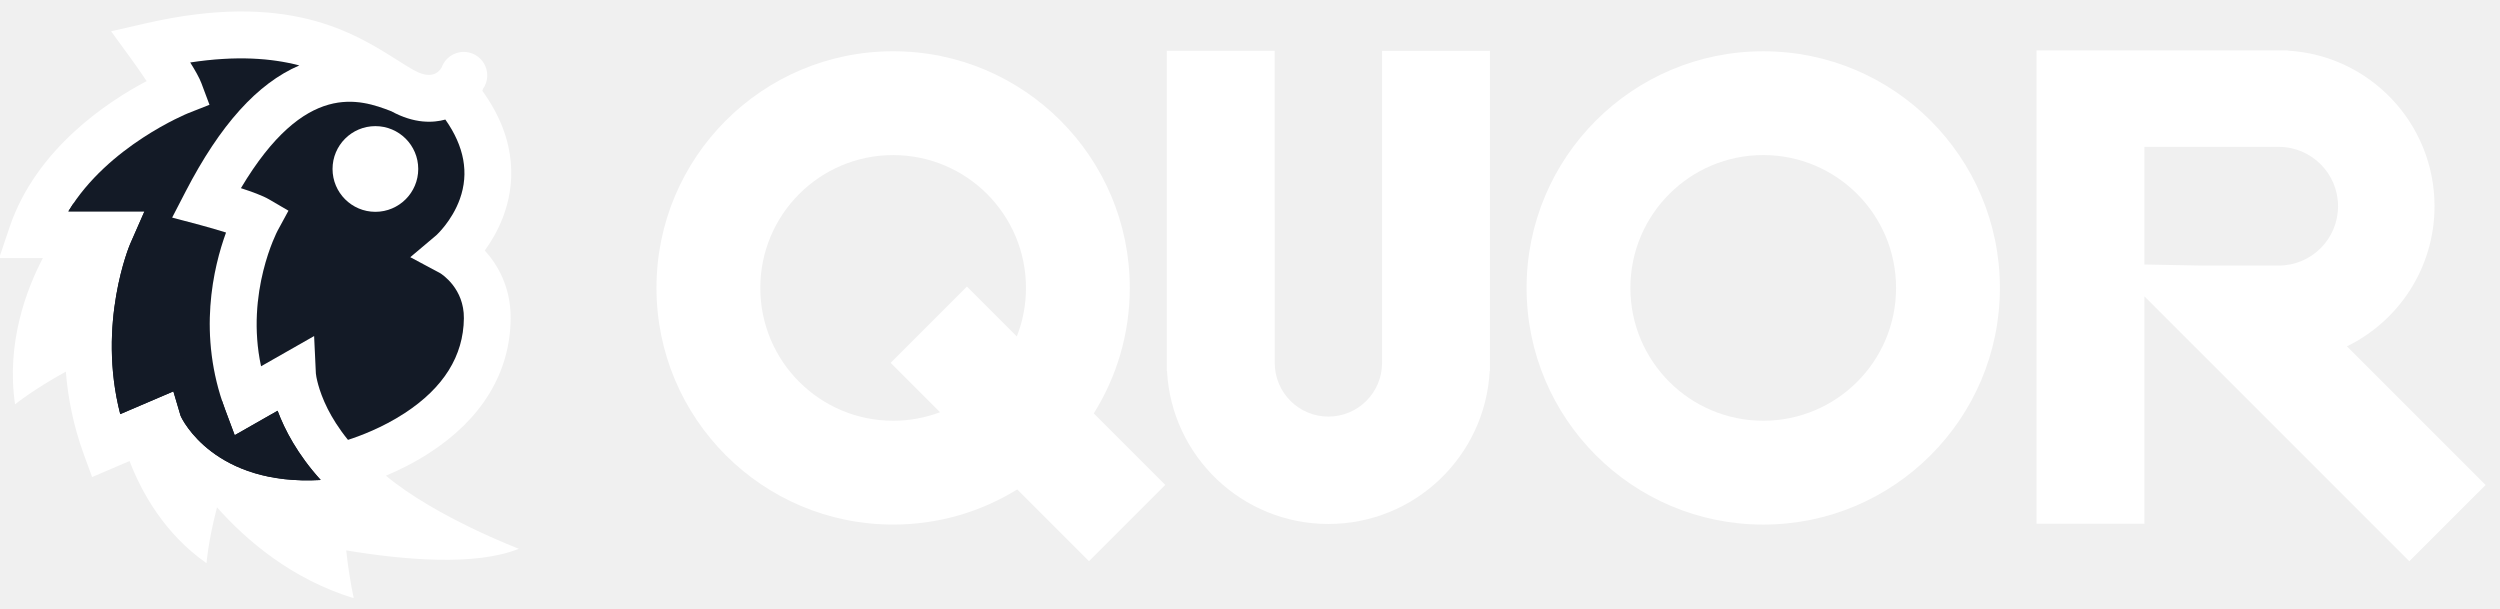
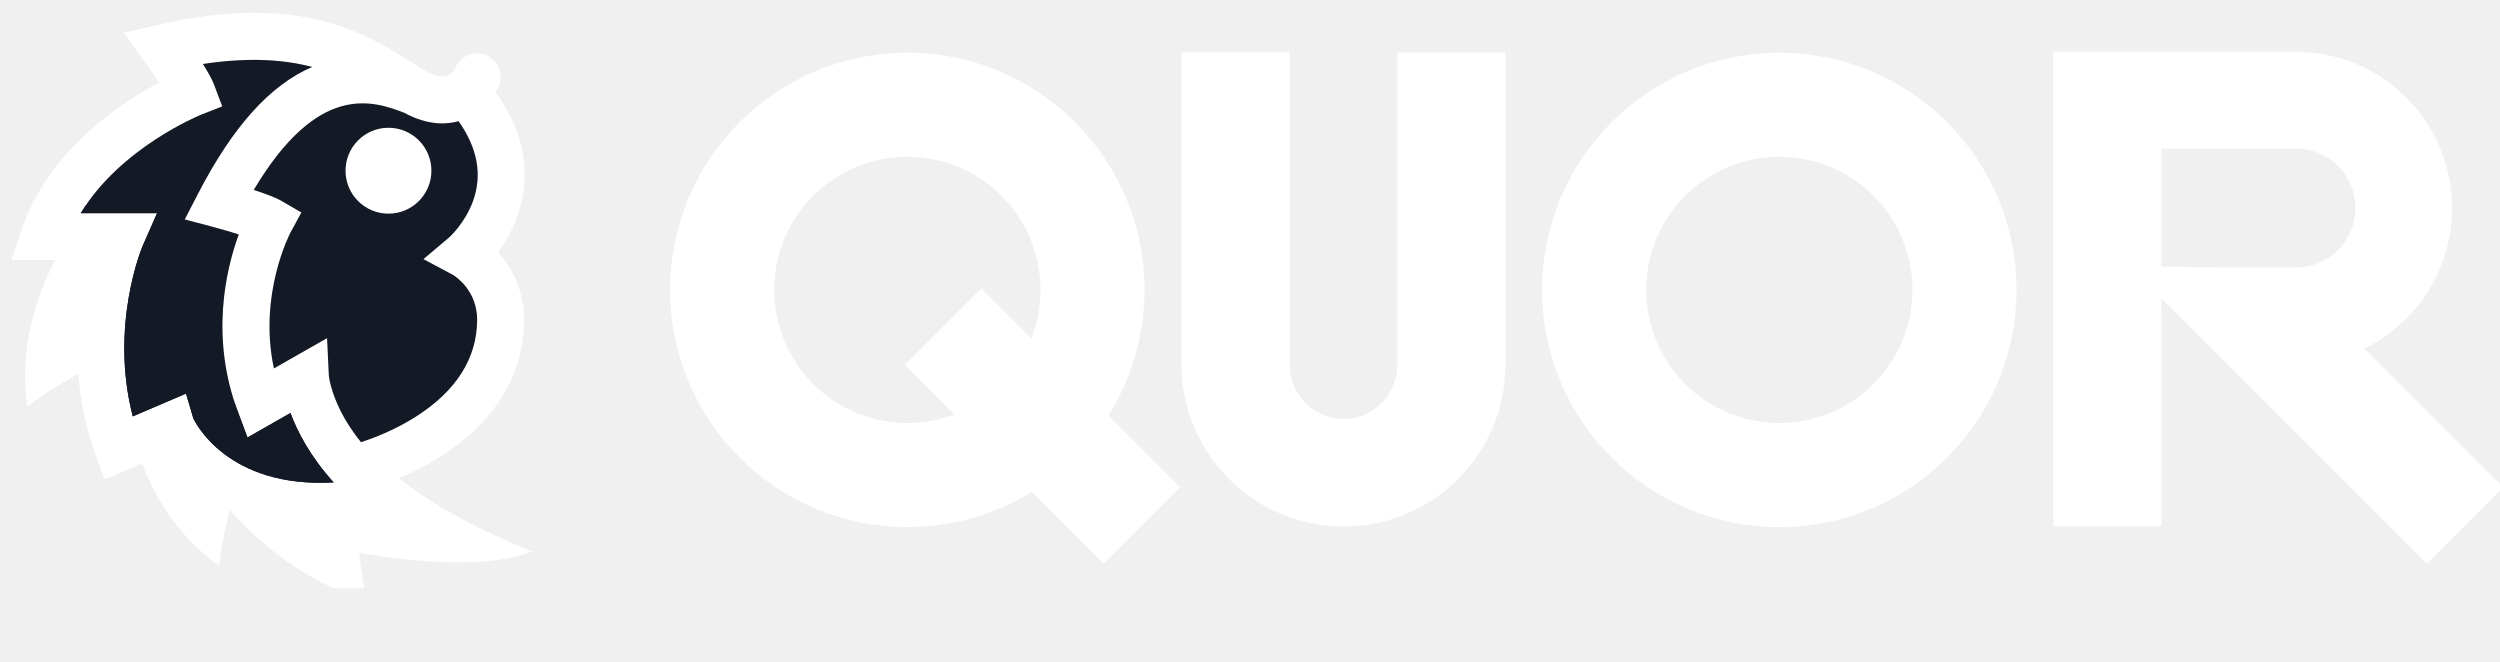
- <svg xmlns="http://www.w3.org/2000/svg" width="115" height="28" viewBox="0 0 115 28" fill="none">
-   <g clip-path="url(#clip0_1902_6308)">
-     <path d="M81.109 2.359C75.096 2.359 70.223 7.233 70.223 13.245C70.223 19.258 75.096 24.131 81.109 24.131C87.121 24.131 91.995 19.258 91.995 13.245C91.995 7.233 87.121 2.359 81.109 2.359ZM81.109 19.354C77.734 19.354 74.998 16.619 74.998 13.244C74.998 9.869 77.734 7.133 81.109 7.133C84.484 7.133 87.219 9.869 87.219 13.244C87.219 16.619 84.484 19.354 81.109 19.354Z" fill="white" />
-     <path d="M107.958 15.932C110.344 14.768 111.988 12.319 111.988 9.486C111.988 5.667 109.001 2.545 105.236 2.329L105.244 2.317H93.682V24.091H98.643V13.632L110.828 25.817L114.337 22.309L107.96 15.932H107.958ZM104.819 12.216H101.259L98.643 12.167V6.756H104.819C106.326 6.756 107.55 7.977 107.55 9.486C107.55 10.995 106.328 12.216 104.819 12.216Z" fill="white" />
-     <path d="M63.575 9.663V16.695C63.575 18.058 62.47 19.163 61.106 19.163C59.743 19.163 58.638 18.058 58.638 16.695V9.661C58.638 9.661 58.636 9.661 58.634 9.661V2.337H53.673V17.071H53.683C53.891 20.989 57.134 24.103 61.105 24.103C65.075 24.103 68.317 20.989 68.526 17.071H68.536V2.339H63.575V9.663Z" fill="white" />
-     <path d="M51.97 13.244C51.97 7.231 47.097 2.358 41.084 2.358C35.072 2.358 30.198 7.231 30.198 13.244C30.198 19.256 35.072 24.13 41.084 24.13C43.178 24.13 45.134 23.538 46.793 22.513L50.094 25.814L53.602 22.306L50.313 19.017C51.363 17.343 51.97 15.364 51.97 13.242V13.244ZM41.084 19.354C37.709 19.354 34.974 16.619 34.974 13.244C34.974 9.869 37.709 7.134 41.084 7.134C44.459 7.134 47.195 9.869 47.195 13.244C47.195 14.032 47.045 14.786 46.773 15.478L44.478 13.183L40.97 16.692L43.241 18.963C42.569 19.216 41.844 19.354 41.083 19.354H41.084Z" fill="white" />
-     <path d="M23.868 25.244C23.868 25.244 20.054 23.797 17.751 21.882C18.34 21.636 19.036 21.295 19.735 20.844C22.168 19.277 23.466 17.139 23.49 14.661C23.503 13.198 22.884 12.167 22.3 11.523C22.59 11.124 22.902 10.606 23.14 9.982C23.657 8.622 23.891 6.531 22.185 4.174C22.199 4.15 22.209 4.131 22.214 4.121L22.201 4.115C22.334 3.934 22.413 3.711 22.413 3.47C22.413 2.873 21.929 2.388 21.331 2.388C20.859 2.388 20.457 2.69 20.311 3.114C20.051 3.524 19.605 3.554 18.989 3.202C18.771 3.077 18.532 2.927 18.279 2.766C16.266 1.496 13.223 -0.425 6.699 1.075L5.111 1.44L6.07 2.758C6.306 3.083 6.544 3.428 6.745 3.731C4.986 4.658 1.667 6.823 0.44 10.451L-0.039 11.872H1.971C1.222 13.301 0.277 15.77 0.693 18.6C0.693 18.6 1.532 17.915 3.029 17.095C3.123 18.281 3.368 19.56 3.847 20.877L4.237 21.945L5.958 21.207C6.493 22.599 7.54 24.537 9.5 25.907C9.5 25.907 9.575 24.889 9.983 23.338C11.34 24.867 13.424 26.646 16.276 27.518C16.276 27.518 16.077 26.705 15.926 25.318C18.564 25.758 21.885 26.05 23.868 25.242V25.244ZM20.484 5.498C21.355 6.732 21.579 7.959 21.153 9.15C20.788 10.169 20.073 10.816 20.071 10.817L18.871 11.83L20.243 12.562C20.343 12.623 21.35 13.281 21.337 14.639C21.32 16.367 20.403 17.834 18.613 19.003C17.58 19.677 16.529 20.065 16.006 20.232C15.575 19.702 15.278 19.213 15.076 18.813C14.617 17.905 14.536 17.25 14.529 17.183L14.448 15.456L12.008 16.847C11.277 13.451 12.754 10.637 12.769 10.608L13.269 9.69L12.366 9.164C12.082 8.998 11.579 8.814 11.082 8.654C14.041 3.683 16.566 4.563 17.997 5.115C19.07 5.702 19.936 5.652 20.484 5.498ZM5.984 11.231L6.647 9.72H3.145C4.966 6.708 8.613 5.225 8.653 5.208L9.637 4.82L9.266 3.829C9.173 3.58 8.974 3.23 8.751 2.874C10.879 2.55 12.489 2.677 13.768 3.009C11.839 3.838 10.125 5.741 8.533 8.818L7.918 10.009L9.215 10.353C9.62 10.461 10.039 10.583 10.396 10.697C9.816 12.292 9.073 15.402 10.354 18.835L10.796 20.019L12.769 18.895C13.091 19.761 13.68 20.898 14.752 22.08C9.878 22.356 8.38 19.311 8.306 19.122L7.975 18.003L5.531 19.049C4.448 14.857 5.967 11.266 5.984 11.231Z" fill="white" />
-     <path d="M11.083 8.655C11.581 8.816 12.084 9 12.367 9.165L13.27 9.692L12.771 10.61C12.755 10.638 11.279 13.453 12.009 16.848L14.45 15.458L14.531 17.184C14.537 17.252 14.62 17.906 15.077 18.814C15.28 19.214 15.577 19.703 16.007 20.233C16.532 20.065 17.583 19.678 18.614 19.005C20.405 17.837 21.321 16.369 21.338 14.641C21.351 13.283 20.344 12.624 20.244 12.564L18.872 11.831L20.072 10.819C20.072 10.819 20.79 10.169 21.154 9.152C21.581 7.96 21.357 6.733 20.486 5.5C19.937 5.653 19.072 5.704 17.998 5.117C16.567 4.565 14.043 3.684 11.083 8.655Z" fill="#131A26" />
-     <path d="M14.752 22.08C13.681 20.898 13.092 19.761 12.769 18.895L10.797 20.019L10.354 18.835C9.072 15.402 9.815 12.292 10.397 10.697C10.039 10.584 9.62 10.461 9.215 10.353L7.918 10.009L8.534 8.818C10.125 5.741 11.839 3.838 13.768 3.009C12.489 2.677 10.879 2.55 8.751 2.874C8.976 3.232 9.173 3.581 9.266 3.829L9.637 4.82L8.654 5.208C8.613 5.225 4.966 6.708 3.146 9.72H6.647L5.984 11.231C5.969 11.268 4.45 14.857 5.532 19.049L7.975 18.003L8.306 19.122C8.38 19.311 9.879 22.356 14.752 22.08Z" fill="#131A26" />
-     <path d="M6.647 9.72L5.984 11.231C5.968 11.268 4.45 14.857 5.531 19.049L7.975 18.003L8.306 19.122C8.38 19.311 9.878 22.357 14.752 22.08C13.68 20.898 13.091 19.761 12.769 18.895L10.796 20.019L10.354 18.835C10.307 18.708 10.263 18.583 10.221 18.457L8.388 16.428L6.363 16.845C5.231 13.963 7.921 8.553 7.921 8.553L3.37 9.371C3.292 9.486 3.216 9.604 3.144 9.724H6.645L6.647 9.72Z" fill="#131A26" />
-     <path d="M17.268 9.744C18.356 9.744 19.239 8.861 19.239 7.773C19.239 6.684 18.356 5.802 17.268 5.802C16.179 5.802 15.297 6.684 15.297 7.773C15.297 8.861 16.179 9.744 17.268 9.744Z" fill="white" />
+ <svg xmlns="http://www.w3.org/2000/svg" width="510" height="135" viewBox="0 0 510 135" fill="none">
+   <g clip-path="url(#clip0_4010_216)">
+     <path d="M362.98 10.765C336.258 10.765 314.598 32.425 314.598 59.148C314.598 85.87 336.258 107.53 362.98 107.53C389.703 107.53 411.363 85.87 411.363 59.148C411.363 32.425 389.703 10.765 362.98 10.765ZM362.98 86.297C347.98 86.297 335.823 74.14 335.823 59.14C335.823 44.14 347.98 31.983 362.98 31.983C377.98 31.983 390.138 44.14 390.138 59.14C390.138 74.14 377.98 86.297 362.98 86.297Z" fill="white" />
+     <path d="M482.313 71.088C492.918 65.912 500.223 55.03 500.223 42.438C500.223 25.465 486.948 11.59 470.215 10.63L470.253 10.578H418.863V107.35H440.913V60.865L495.07 115.023L510.663 99.43L482.32 71.088H482.313ZM468.363 54.572H452.538L440.913 54.355V30.302H468.363C475.06 30.302 480.498 35.733 480.498 42.438C480.498 49.142 475.068 54.572 468.363 54.572Z" fill="white" />
+     <path d="M285.055 43.225V74.478C285.055 80.537 280.143 85.45 274.083 85.45C268.023 85.45 263.11 80.537 263.11 74.478V43.218C263.11 43.218 263.103 43.218 263.095 43.218V10.667H241.045V76.15H241.09C242.013 93.565 256.428 107.402 274.075 107.402C291.723 107.402 306.13 93.565 307.06 76.15H307.105V10.675H285.055V43.225Z" fill="white" />
+     <path d="M233.478 59.14C233.478 32.417 211.818 10.758 185.095 10.758C158.373 10.758 136.713 32.417 136.713 59.14C136.713 85.862 158.373 107.523 185.095 107.523C194.403 107.523 203.095 104.89 210.468 100.338L225.138 115.008L240.73 99.415L226.113 84.797C230.778 77.358 233.478 68.56 233.478 59.133V59.14ZM185.095 86.297C170.095 86.297 157.938 74.14 157.938 59.14C157.938 44.14 170.095 31.983 185.095 31.983C200.095 31.983 212.253 44.14 212.253 59.14C212.253 62.642 211.585 65.995 210.378 69.07L200.178 58.87L184.585 74.463L194.68 84.558C191.695 85.683 188.47 86.297 185.088 86.297H185.095Z" fill="white" />
+     <path d="M108.58 112.472C108.58 112.472 91.63 106.045 81.393 97.532C84.01 96.438 87.108 94.922 90.213 92.92C101.028 85.953 106.795 76.45 106.9 65.44C106.96 58.938 104.208 54.355 101.613 51.49C102.903 49.72 104.29 47.417 105.348 44.642C107.643 38.597 108.685 29.305 101.103 18.828C101.163 18.723 101.208 18.64 101.23 18.595L101.17 18.565C101.763 17.762 102.115 16.773 102.115 15.7C102.115 13.045 99.963 10.893 97.308 10.893C95.208 10.893 93.423 12.235 92.77 14.117C91.615 15.94 89.635 16.075 86.898 14.508C85.93 13.953 84.865 13.285 83.74 12.572C74.793 6.925 61.27 -1.61 32.275 5.057L25.218 6.677L29.478 12.535C30.528 13.982 31.585 15.512 32.478 16.863C24.663 20.98 9.91 30.602 4.458 46.727L2.328 53.042H11.26C7.93 59.395 3.73 70.368 5.583 82.945C5.583 82.945 9.31 79.9 15.963 76.255C16.383 81.528 17.47 87.213 19.6 93.062L21.333 97.81L28.983 94.532C31.36 100.72 36.01 109.33 44.725 115.42C44.725 115.42 45.055 110.897 46.87 104.005C52.9 110.8 62.163 118.705 74.838 122.582C74.838 122.582 73.953 118.967 73.285 112.802C85.008 114.76 99.768 116.057 108.58 112.465V112.472ZM93.543 24.715C97.413 30.198 98.41 35.65 96.513 40.945C94.893 45.475 91.713 48.347 91.705 48.355L86.373 52.855L92.47 56.11C92.913 56.38 97.39 59.305 97.33 65.343C97.255 73.022 93.183 79.54 85.225 84.737C80.635 87.73 75.963 89.455 73.638 90.198C71.725 87.843 70.405 85.668 69.505 83.89C67.465 79.855 67.105 76.945 67.075 76.645L66.715 68.972L55.87 75.153C52.623 60.062 59.185 47.553 59.253 47.425L61.473 43.345L57.46 41.005C56.2 40.27 53.965 39.453 51.753 38.74C64.908 16.645 76.128 20.56 82.488 23.012C87.258 25.622 91.105 25.398 93.543 24.715ZM29.095 50.193L32.043 43.48H16.48C24.573 30.093 40.78 23.5 40.96 23.425L45.333 21.7L43.683 17.297C43.27 16.188 42.385 14.635 41.395 13.053C50.853 11.613 58.008 12.175 63.693 13.652C55.12 17.335 47.5 25.795 40.428 39.468L37.69 44.763L43.458 46.292C45.258 46.773 47.118 47.312 48.708 47.822C46.128 54.91 42.828 68.733 48.52 83.987L50.485 89.252L59.253 84.257C60.685 88.105 63.303 93.16 68.065 98.41C46.405 99.64 39.745 86.103 39.415 85.263L37.945 80.29L27.085 84.94C22.27 66.31 29.02 50.35 29.095 50.193Z" fill="white" />
+     <path d="M51.761 38.747C53.973 39.46 56.208 40.277 57.468 41.012L61.481 43.352L59.261 47.432C59.193 47.56 52.631 60.07 55.878 75.16L66.723 68.98L67.083 76.652C67.113 76.952 67.481 79.862 69.513 83.897C70.413 85.675 71.733 87.85 73.646 90.205C75.978 89.455 80.651 87.737 85.233 84.745C93.191 79.555 97.263 73.03 97.338 65.35C97.398 59.312 92.921 56.387 92.478 56.117L86.381 52.862L91.713 48.362C91.713 48.362 94.901 45.475 96.521 40.952C98.418 35.657 97.421 30.205 93.551 24.722C91.113 25.405 87.266 25.63 82.496 23.02C76.136 20.567 64.916 16.652 51.761 38.747Z" fill="#131A26" />
+     <path d="M68.065 98.41C63.303 93.16 60.685 88.105 59.253 84.257L50.485 89.252L48.52 83.987C42.82 68.732 46.12 54.91 48.708 47.822C47.118 47.32 45.258 46.772 43.458 46.292L37.69 44.762L40.428 39.467C47.5 25.795 55.12 17.335 63.693 13.652C58.008 12.175 50.853 11.612 41.395 13.052C42.393 14.642 43.27 16.195 43.683 17.297L45.333 21.7L40.96 23.425C40.78 23.5 24.573 30.092 16.48 43.48H32.043L29.095 50.192C29.028 50.357 22.278 66.31 27.085 84.94L37.945 80.29L39.415 85.262C39.745 86.102 46.405 99.64 68.065 98.41Z" fill="#131A26" />
+     <path d="M32.043 43.48L29.095 50.192C29.028 50.357 22.278 66.31 27.085 84.94L37.945 80.29L39.415 85.262C39.745 86.102 46.405 99.64 68.065 98.41C63.303 93.16 60.685 88.105 59.253 84.257L50.485 89.252L48.52 83.987C48.31 83.425 48.115 82.87 47.928 82.307L39.783 73.292L30.783 75.145C25.75 62.335 37.705 38.29 37.705 38.29L17.478 41.927C17.133 42.437 16.795 42.962 16.473 43.495H32.035L32.043 43.48Z" fill="#131A26" />
+     <path d="M79.248 43.585C84.086 43.585 88.008 39.663 88.008 34.825C88.008 29.987 84.086 26.065 79.248 26.065C74.41 26.065 70.488 29.987 70.488 34.825C70.488 39.663 74.41 43.585 79.248 43.585Z" fill="white" />
  </g>
  <defs>
-     <clipPath id="clip0_1902_6308">
-       <rect width="114.412" height="27" fill="white" transform="translate(0 0.5)" />
+     <clipPath id="clip0_4010_216">
+       <rect width="510" height="120" fill="white" />
    </clipPath>
  </defs>
</svg>
